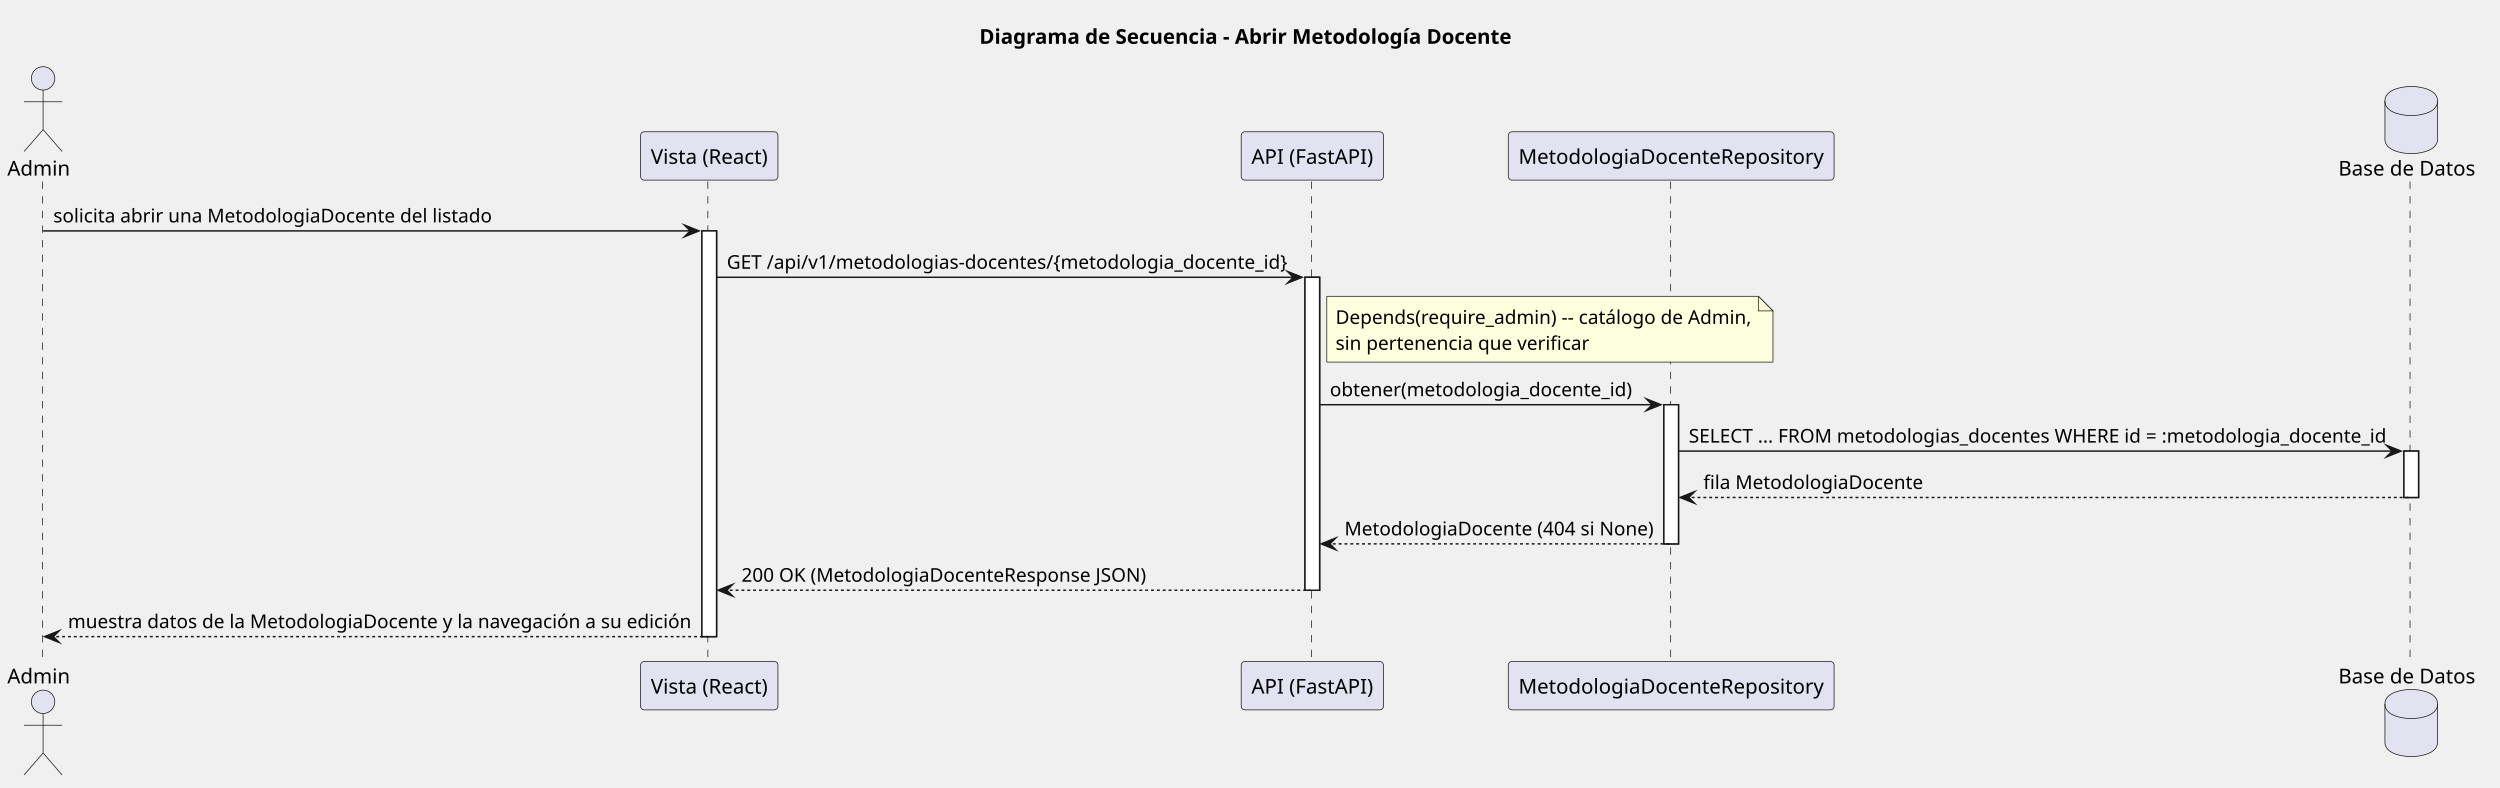
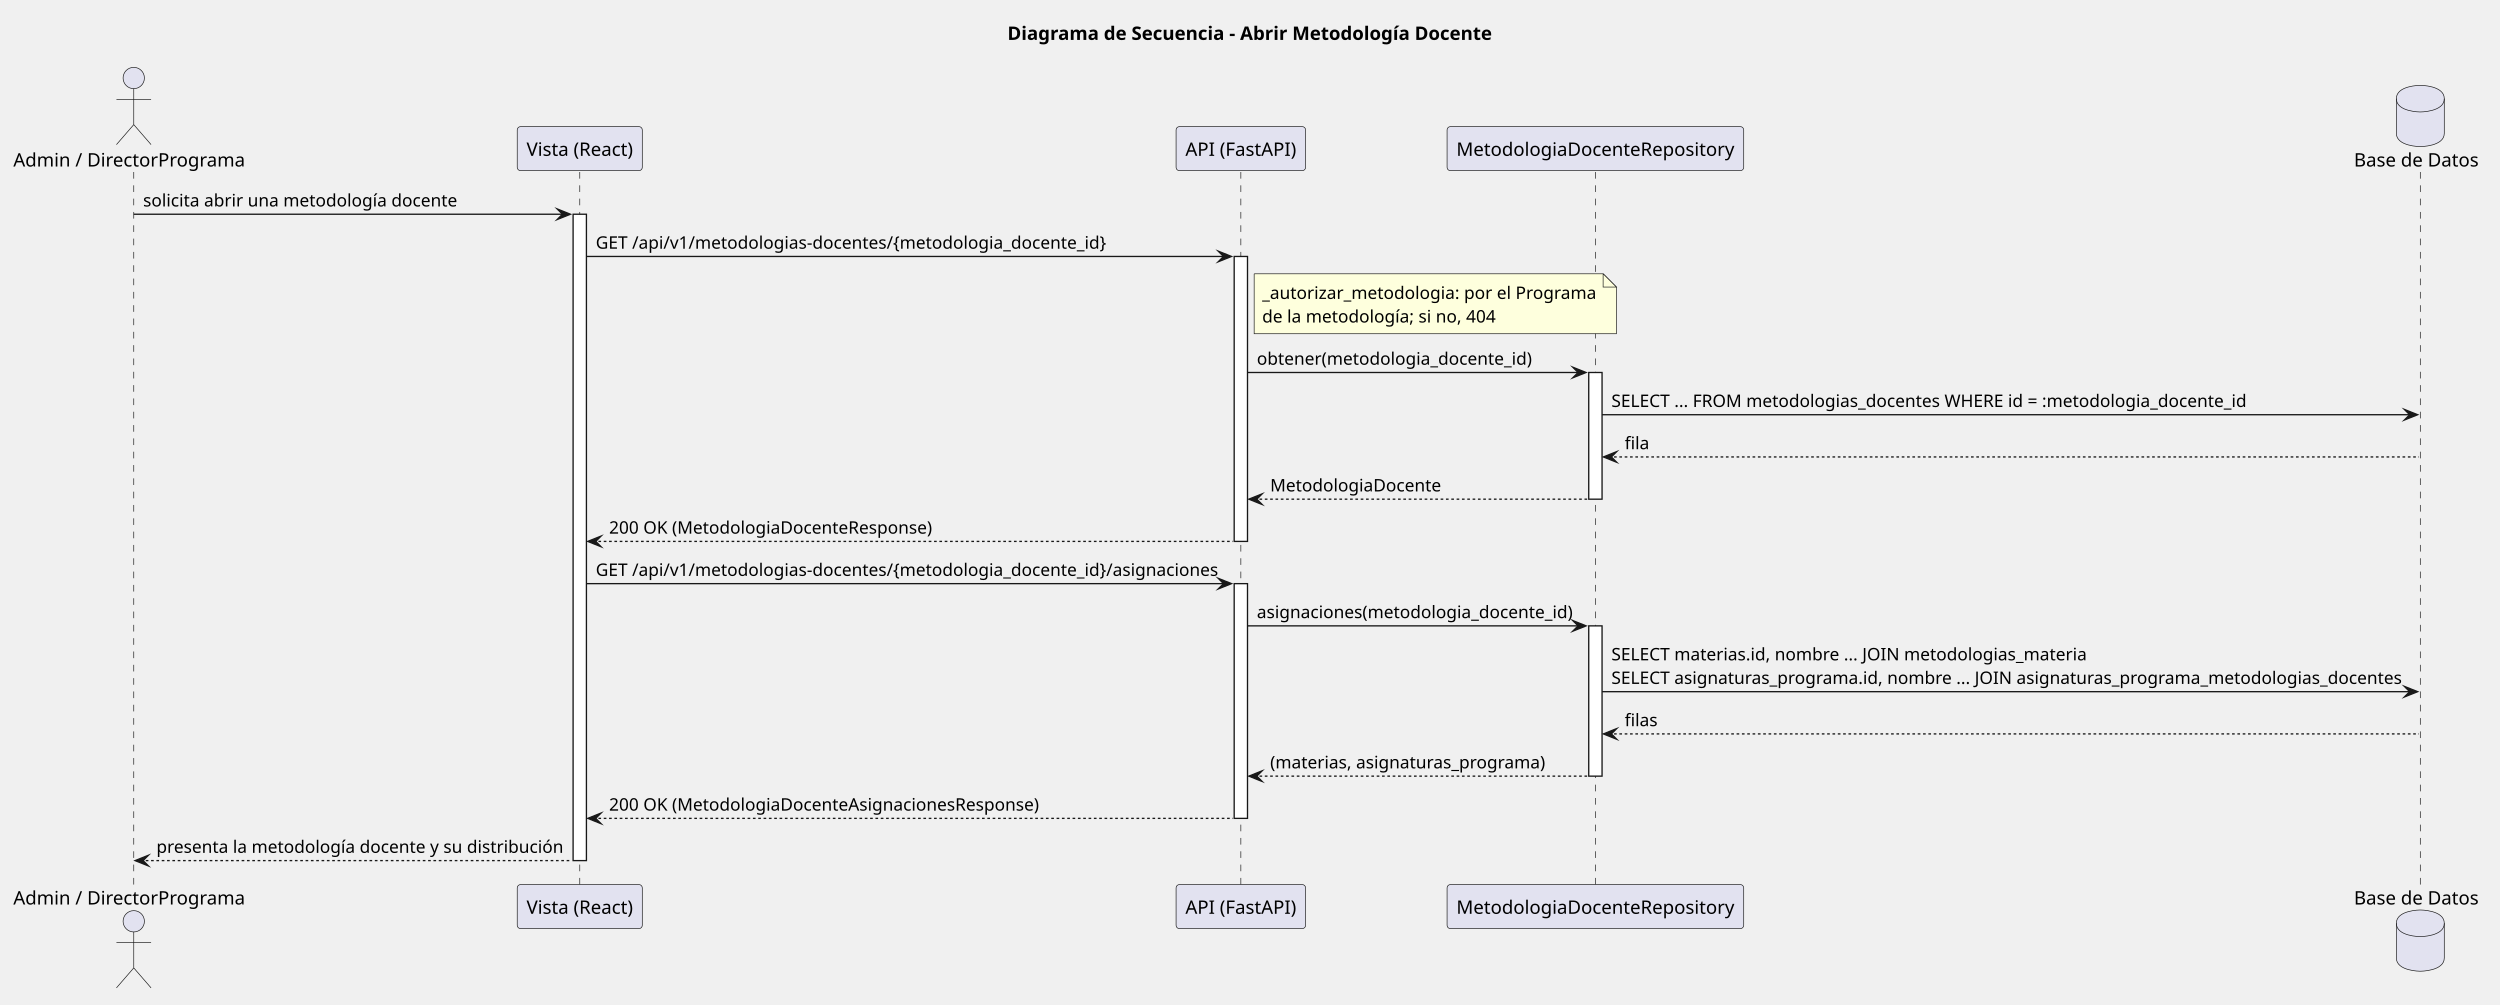
- <svg xmlns="http://www.w3.org/2000/svg" contentStyleType="text/css" data-diagram-type="SEQUENCE" height="538px" preserveAspectRatio="none" style="width:1709px;height:538px;background:#FFFFFF;" version="1.1" viewBox="0 0 1709 538" width="1709px" zoomAndPan="magnify">
+ <svg xmlns="http://www.w3.org/2000/svg" version="1.1" data-diagram-type="SEQUENCE" style="width:1877px;height:754px;background:#FFFFFF;" width="1877px" height="754px" viewBox="0 0 1877 754" zoomAndPan="magnify" preserveAspectRatio="none" contentStyleType="text/css">
  <defs />
-   <g>
+   <g font-family="sans-serif" lengthAdjust="spacing">
    <g class="title" data-source-line="1">
-       <text fill="#000000" font-family="sans-serif" font-size="14" font-weight="700" lengthAdjust="spacing" textLength="363.201" x="669.476" y="29.966">Diagrama de Secuencia - Abrir Metodología Docente</text>
+       <text x="756.396" y="29.966" fill="#000" font-size="14" textLength="363.201" font-weight="700">Diagrama de Secuencia - Abrir Metodología Docente</text>
    </g>
    <g>
-       <rect fill="#FFFFFF" height="277.354" style="stroke:#181818;stroke-width:1;" width="10" x="479.842" y="157.842" />
+       <rect x="96.923" y="129.136" width="8" height="535.002" fill="#000" fill-opacity="0" />
+       <line x1="100.423" y1="129.136" x2="100.423" y2="664.138" style="stroke:#181818;stroke-width:0.5;stroke-dasharray:5,5;" />
    </g>
    <g>
-       <rect fill="#FFFFFF" height="213.942" style="stroke:#181818;stroke-width:1;" width="10" x="892.095" y="189.548" />
+       <rect x="431.787" y="129.136" width="8" height="535.002" fill="#000" fill-opacity="0" />
+       <line x1="435.287" y1="129.136" x2="435.287" y2="664.138" style="stroke:#181818;stroke-width:0.5;stroke-dasharray:5,5;" />
    </g>
    <g>
-       <rect fill="#FFFFFF" height="95.118" style="stroke:#181818;stroke-width:1;" width="10" x="1137.424" y="276.666" />
+       <rect x="430.287" y="160.842" width="10" height="485.296" fill="#FFF" style="stroke:#181818;stroke-width:1;" />
    </g>
    <g>
-       <rect fill="#FFFFFF" height="31.706" style="stroke:#181818;stroke-width:1;" width="10" x="1643.329" y="308.372" />
-     </g>
-     <g class="participant-lifeline" data-entity-uid="part1" data-qualified-name="Admin" data-source-line="3" id="part1-lifeline">
-       <g>
-         <rect fill="#000000" fill-opacity="0" height="329.06" width="8" x="25.455" y="124.136" />
-         <line style="stroke:#181818;stroke-width:0.5;stroke-dasharray:5,5;" x1="29" x2="29" y1="124.136" y2="453.196" />
-       </g>
-     </g>
-     <g class="participant-lifeline" data-entity-uid="part2" data-qualified-name="Vista" data-source-line="4" id="part2-lifeline">
-       <g>
-         <rect fill="#000000" fill-opacity="0" height="329.06" width="8" x="480.842" y="124.136" />
-         <line style="stroke:#181818;stroke-width:0.5;stroke-dasharray:5,5;" x1="483.893" x2="483.893" y1="124.136" y2="453.196" />
-       </g>
-     </g>
-     <g class="participant-lifeline" data-entity-uid="part3" data-qualified-name="API" data-source-line="5" id="part3-lifeline">
-       <g>
-         <rect fill="#000000" fill-opacity="0" height="329.06" width="8" x="893.095" y="124.136" />
-         <line style="stroke:#181818;stroke-width:0.5;stroke-dasharray:5,5;" x1="896.474" x2="896.474" y1="124.136" y2="453.196" />
-       </g>
-     </g>
-     <g class="participant-lifeline" data-entity-uid="part4" data-qualified-name="MetodologiaRepo" data-source-line="6" id="part4-lifeline">
-       <g>
-         <rect fill="#000000" fill-opacity="0" height="329.06" width="8" x="1138.424" y="124.136" />
-         <line style="stroke:#181818;stroke-width:0.5;stroke-dasharray:5,5;" x1="1142.068" x2="1142.068" y1="124.136" y2="453.196" />
-       </g>
-     </g>
-     <g class="participant-lifeline" data-entity-uid="part5" data-qualified-name="DB" data-source-line="7" id="part5-lifeline">
-       <g>
-         <rect fill="#000000" fill-opacity="0" height="329.06" width="8" x="1644.329" y="124.136" />
-         <line style="stroke:#181818;stroke-width:0.5;stroke-dasharray:5,5;" x1="1647.506" x2="1647.506" y1="124.136" y2="453.196" />
-       </g>
-     </g>
-     <g class="participant participant-head" data-entity-uid="part1" data-qualified-name="Admin" data-source-line="3" id="part1-head">
-       <text fill="#000000" font-family="sans-serif" font-size="14" lengthAdjust="spacing" textLength="42.91" x="5" y="120.034">Admin</text>
-       <ellipse cx="29.455" cy="53.568" fill="#E2E2F0" rx="8" ry="8" style="stroke:#181818;stroke-width:0.5;" />
-       <path d="M29.455,61.568 L29.455,88.568 M16.455,69.568 L42.455,69.568 M29.455,88.568 L16.455,103.568 M29.455,88.568 L42.455,103.568" fill="none" style="stroke:#181818;stroke-width:0.5;" />
-     </g>
-     <g class="participant participant-tail" data-entity-uid="part1" data-qualified-name="Admin" data-source-line="3" id="part1-tail">
-       <text fill="#000000" font-family="sans-serif" font-size="14" lengthAdjust="spacing" textLength="42.91" x="5" y="467.162">Admin</text>
-       <ellipse cx="29.455" cy="479.764" fill="#E2E2F0" rx="8" ry="8" style="stroke:#181818;stroke-width:0.5;" />
-       <path d="M29.455,487.764 L29.455,514.764 M16.455,495.764 L42.455,495.764 M29.455,514.764 L16.455,529.764 M29.455,514.764 L42.455,529.764" fill="none" style="stroke:#181818;stroke-width:0.5;" />
-     </g>
-     <g class="participant participant-head" data-entity-uid="part2" data-qualified-name="Vista" data-source-line="4" id="part2-head">
-       <rect fill="#E2E2F0" height="33.068" rx="2.5" ry="2.5" style="stroke:#181818;stroke-width:0.5;" width="93.898" x="437.893" y="90.068" />
-       <text fill="#000000" font-family="sans-serif" font-size="14" lengthAdjust="spacing" textLength="79.898" x="444.893" y="112.034">Vista (React)</text>
-     </g>
-     <g class="participant participant-tail" data-entity-uid="part2" data-qualified-name="Vista" data-source-line="4" id="part2-tail">
-       <rect fill="#E2E2F0" height="33.068" rx="2.5" ry="2.5" style="stroke:#181818;stroke-width:0.5;" width="93.898" x="437.893" y="452.196" />
-       <text fill="#000000" font-family="sans-serif" font-size="14" lengthAdjust="spacing" textLength="79.898" x="444.893" y="474.162">Vista (React)</text>
-     </g>
-     <g class="participant participant-head" data-entity-uid="part3" data-qualified-name="API" data-source-line="5" id="part3-head">
-       <rect fill="#E2E2F0" height="33.068" rx="2.5" ry="2.5" style="stroke:#181818;stroke-width:0.5;" width="97.244" x="848.474" y="90.068" />
-       <text fill="#000000" font-family="sans-serif" font-size="14" lengthAdjust="spacing" textLength="83.244" x="855.474" y="112.034">API (FastAPI)</text>
-     </g>
-     <g class="participant participant-tail" data-entity-uid="part3" data-qualified-name="API" data-source-line="5" id="part3-tail">
-       <rect fill="#E2E2F0" height="33.068" rx="2.5" ry="2.5" style="stroke:#181818;stroke-width:0.5;" width="97.244" x="848.474" y="452.196" />
-       <text fill="#000000" font-family="sans-serif" font-size="14" lengthAdjust="spacing" textLength="83.244" x="855.474" y="474.162">API (FastAPI)</text>
-     </g>
-     <g class="participant participant-head" data-entity-uid="part4" data-qualified-name="MetodologiaRepo" data-source-line="6" id="part4-head">
-       <rect fill="#E2E2F0" height="33.068" rx="2.5" ry="2.5" style="stroke:#181818;stroke-width:0.5;" width="222.711" x="1031.068" y="90.068" />
-       <text fill="#000000" font-family="sans-serif" font-size="14" lengthAdjust="spacing" textLength="208.711" x="1038.068" y="112.034">MetodologiaDocenteRepository</text>
-     </g>
-     <g class="participant participant-tail" data-entity-uid="part4" data-qualified-name="MetodologiaRepo" data-source-line="6" id="part4-tail">
-       <rect fill="#E2E2F0" height="33.068" rx="2.5" ry="2.5" style="stroke:#181818;stroke-width:0.5;" width="222.711" x="1031.068" y="452.196" />
-       <text fill="#000000" font-family="sans-serif" font-size="14" lengthAdjust="spacing" textLength="208.711" x="1038.068" y="474.162">MetodologiaDocenteRepository</text>
-     </g>
-     <g class="participant participant-head" data-entity-uid="part5" data-qualified-name="DB" data-source-line="7" id="part5-head">
-       <text fill="#000000" font-family="sans-serif" font-size="14" lengthAdjust="spacing" textLength="93.646" x="1598.506" y="120.034">Base de Datos</text>
-       <path d="M1630.329,69.068 C1630.329,59.068 1648.329,59.068 1648.329,59.068 C1648.329,59.068 1666.329,59.068 1666.329,69.068 L1666.329,95.068 C1666.329,105.068 1648.329,105.068 1648.329,105.068 C1648.329,105.068 1630.329,105.068 1630.329,95.068 L1630.329,69.068" fill="#E2E2F0" style="stroke:#181818;stroke-width:0.5;" />
-       <path d="M1630.329,69.068 C1630.329,79.068 1648.329,79.068 1648.329,79.068 C1648.329,79.068 1666.329,79.068 1666.329,69.068" fill="none" style="stroke:#181818;stroke-width:0.5;" />
-     </g>
-     <g class="participant participant-tail" data-entity-uid="part5" data-qualified-name="DB" data-source-line="7" id="part5-tail">
-       <text fill="#000000" font-family="sans-serif" font-size="14" lengthAdjust="spacing" textLength="93.646" x="1598.506" y="467.162">Base de Datos</text>
-       <path d="M1630.329,481.264 C1630.329,471.264 1648.329,471.264 1648.329,471.264 C1648.329,471.264 1666.329,471.264 1666.329,481.264 L1666.329,507.264 C1666.329,517.264 1648.329,517.264 1648.329,517.264 C1648.329,517.264 1630.329,517.264 1630.329,507.264 L1630.329,481.264" fill="#E2E2F0" style="stroke:#181818;stroke-width:0.5;" />
-       <path d="M1630.329,481.264 C1630.329,491.264 1648.329,491.264 1648.329,491.264 C1648.329,491.264 1666.329,491.264 1666.329,481.264" fill="none" style="stroke:#181818;stroke-width:0.5;" />
+       <rect x="928.124" y="129.136" width="8" height="535.002" fill="#000" fill-opacity="0" />
+       <line x1="931.624" y1="129.136" x2="931.624" y2="664.138" style="stroke:#181818;stroke-width:0.5;stroke-dasharray:5,5;" />
    </g>
    <g>
-       <rect fill="#FFFFFF" height="277.354" style="stroke:#181818;stroke-width:1;" width="10" x="479.842" y="157.842" />
+       <rect x="926.624" y="192.548" width="10" height="213.942" fill="#FFF" style="stroke:#181818;stroke-width:1;" />
    </g>
    <g>
-       <rect fill="#FFFFFF" height="213.942" style="stroke:#181818;stroke-width:1;" width="10" x="892.095" y="189.548" />
+       <rect x="926.624" y="438.196" width="10" height="176.236" fill="#FFF" style="stroke:#181818;stroke-width:1;" />
    </g>
    <g>
-       <rect fill="#FFFFFF" height="95.118" style="stroke:#181818;stroke-width:1;" width="10" x="1137.424" y="276.666" />
+       <rect x="1194.322" y="129.136" width="8" height="535.002" fill="#000" fill-opacity="0" />
+       <line x1="1197.822" y1="129.136" x2="1197.822" y2="664.138" style="stroke:#181818;stroke-width:0.5;stroke-dasharray:5,5;" />
    </g>
    <g>
-       <rect fill="#FFFFFF" height="31.706" style="stroke:#181818;stroke-width:1;" width="10" x="1643.329" y="308.372" />
+       <rect x="1192.822" y="279.666" width="10" height="95.118" fill="#FFF" style="stroke:#181818;stroke-width:1;" />
    </g>
-     <g class="message" data-entity-1="part1" data-entity-2="part2" data-source-line="9" id="msg1">
-       <polygon fill="#181818" points="467.842,153.842,477.842,157.842,467.842,161.842,471.842,157.842" style="stroke:#181818;stroke-width:1;stroke-linejoin:miter;stroke-miterlimit:10;" />
-       <line style="stroke:#181818;stroke-width:1;" x1="29.455" x2="473.842" y1="157.842" y2="157.842" />
-       <text fill="#000000" font-family="sans-serif" font-size="13" lengthAdjust="spacing" textLength="299.871" x="36.455" y="152.033">solicita abrir una MetodologiaDocente del listado</text>
+     <g>
+       <rect x="1192.822" y="469.902" width="10" height="112.824" fill="#FFF" style="stroke:#181818;stroke-width:1;" />
    </g>
-     <g class="message" data-entity-1="part2" data-entity-2="part3" data-source-line="11" id="msg2">
-       <polygon fill="#181818" points="880.095,185.548,890.095,189.548,880.095,193.548,884.095,189.548" style="stroke:#181818;stroke-width:1;stroke-linejoin:miter;stroke-miterlimit:10;" />
-       <line style="stroke:#181818;stroke-width:1;" x1="489.842" x2="886.095" y1="189.548" y2="189.548" />
-       <text fill="#000000" font-family="sans-serif" font-size="13" lengthAdjust="spacing" textLength="383.253" x="496.842" y="183.739">GET /api/v1/metodologias-docentes/{metodologia_docente_id}</text>
+     <g>
+       <rect x="1813.671" y="129.136" width="8" height="535.002" fill="#000" fill-opacity="0" />
+       <line x1="1817.171" y1="129.136" x2="1817.171" y2="664.138" style="stroke:#181818;stroke-width:0.5;stroke-dasharray:5,5;" />
    </g>
-     <path d="M907,202.548 L907,247.548 L1212,247.548 L1212,212.548 L1202,202.548 L907,202.548" fill="#FEFFDD" style="stroke:#181818;stroke-width:0.5;" />
-     <path d="M1202,202.548 L1202,212.548 L1212,212.548 L1202,202.548" fill="#FEFFDD" style="stroke:#181818;stroke-width:0.5;" />
-     <text fill="#000000" font-family="sans-serif" font-size="13" lengthAdjust="spacing" textLength="284.739" x="913" y="221.445">Depends(require_admin) -- catálogo de Admin,</text>
-     <text fill="#000000" font-family="sans-serif" font-size="13" lengthAdjust="spacing" textLength="173.511" x="913" y="239.151">sin pertenencia que verificar</text>
-     <g class="message" data-entity-1="part3" data-entity-2="part4" data-source-line="14" id="msg3">
-       <polygon fill="#181818" points="1125.424,272.666,1135.424,276.666,1125.424,280.666,1129.424,276.666" style="stroke:#181818;stroke-width:1;stroke-linejoin:miter;stroke-miterlimit:10;" />
-       <line style="stroke:#181818;stroke-width:1;" x1="902.095" x2="1131.424" y1="276.666" y2="276.666" />
-       <text fill="#000000" font-family="sans-serif" font-size="13" lengthAdjust="spacing" textLength="206.57" x="909.095" y="270.857">obtener(metodologia_docente_id)</text>
-     </g>
-     <g class="message" data-entity-1="part4" data-entity-2="part5" data-source-line="16" id="msg4">
-       <polygon fill="#181818" points="1631.329,304.372,1641.329,308.372,1631.329,312.372,1635.329,308.372" style="stroke:#181818;stroke-width:1;stroke-linejoin:miter;stroke-miterlimit:10;" />
-       <line style="stroke:#181818;stroke-width:1;" x1="1147.424" x2="1637.329" y1="308.372" y2="308.372" />
-       <text fill="#000000" font-family="sans-serif" font-size="13" lengthAdjust="spacing" textLength="476.905" x="1154.424" y="302.563">SELECT ... FROM metodologias_docentes WHERE id = :metodologia_docente_id</text>
-     </g>
-     <g class="message" data-entity-1="part5" data-entity-2="part4" data-source-line="18" id="msg5">
-       <polygon fill="#181818" points="1158.424,336.078,1148.424,340.078,1158.424,344.078,1154.424,340.078" style="stroke:#181818;stroke-width:1;stroke-linejoin:miter;stroke-miterlimit:10;" />
-       <line style="stroke:#181818;stroke-width:1;stroke-dasharray:2,2;" x1="1152.424" x2="1647.329" y1="340.078" y2="340.078" />
-       <text fill="#000000" font-family="sans-serif" font-size="13" lengthAdjust="spacing" textLength="150.241" x="1164.424" y="334.269">fila MetodologiaDocente</text>
-     </g>
-     <g class="message" data-entity-1="part4" data-entity-2="part3" data-source-line="20" id="msg6">
-       <polygon fill="#181818" points="913.095,367.784,903.095,371.784,913.095,375.784,909.095,371.784" style="stroke:#181818;stroke-width:1;stroke-linejoin:miter;stroke-miterlimit:10;" />
-       <line style="stroke:#181818;stroke-width:1;stroke-dasharray:2,2;" x1="907.095" x2="1141.424" y1="371.784" y2="371.784" />
-       <text fill="#000000" font-family="sans-serif" font-size="13" lengthAdjust="spacing" textLength="211.328" x="919.095" y="365.975">MetodologiaDocente (404 si None)</text>
-     </g>
-     <g class="message" data-entity-1="part3" data-entity-2="part2" data-source-line="22" id="msg7">
-       <polygon fill="#181818" points="500.842,399.49,490.842,403.49,500.842,407.49,496.842,403.49" style="stroke:#181818;stroke-width:1;stroke-linejoin:miter;stroke-miterlimit:10;" />
-       <line style="stroke:#181818;stroke-width:1;stroke-dasharray:2,2;" x1="494.842" x2="896.095" y1="403.49" y2="403.49" />
-       <text fill="#000000" font-family="sans-serif" font-size="13" lengthAdjust="spacing" textLength="276.653" x="506.842" y="397.681">200 OK (MetodologiaDocenteResponse JSON)</text>
-     </g>
-     <g class="message" data-entity-1="part2" data-entity-2="part1" data-source-line="24" id="msg8">
-       <polygon fill="#181818" points="40.455,431.196,30.455,435.196,40.455,439.196,36.455,435.196" style="stroke:#181818;stroke-width:1;stroke-linejoin:miter;stroke-miterlimit:10;" />
-       <line style="stroke:#181818;stroke-width:1;stroke-dasharray:2,2;" x1="34.455" x2="483.842" y1="435.196" y2="435.196" />
-       <text fill="#000000" font-family="sans-serif" font-size="13" lengthAdjust="spacing" textLength="426.387" x="46.455" y="429.387">muestra datos de la MetodologiaDocente y la navegación a su edición</text>
-     </g>
+     <text x="10" y="125.034" fill="#000" font-size="14" textLength="174.845">Admin / DirectorPrograma</text>
+     <ellipse cx="100.423" cy="58.568" rx="8" ry="8" fill="#E2E2F0" style="stroke:#181818;stroke-width:0.5;" />
+     <path d="M100.423,66.568 L100.423,93.568 M87.423,74.568 L113.423,74.568 M100.423,93.568 L87.423,108.568 M100.423,93.568 L113.423,108.568" style="stroke:#181818;stroke-width:0.5;" fill="none" />
+     <rect x="388.338" y="95.068" width="93.898" height="33.068" fill="#E2E2F0" style="stroke:#181818;stroke-width:0.5;" rx="2.5" ry="2.5" />
+     <text x="395.338" y="117.034" fill="#000" font-size="14" textLength="79.898">Vista (React)</text>
+     <rect x="883.002" y="95.068" width="97.244" height="33.068" fill="#E2E2F0" style="stroke:#181818;stroke-width:0.5;" rx="2.5" ry="2.5" />
+     <text x="890.002" y="117.034" fill="#000" font-size="14" textLength="83.244">API (FastAPI)</text>
+     <rect x="1086.467" y="95.068" width="222.711" height="33.068" fill="#E2E2F0" style="stroke:#181818;stroke-width:0.5;" rx="2.5" ry="2.5" />
+     <text x="1093.467" y="117.034" fill="#000" font-size="14" textLength="208.711">MetodologiaDocenteRepository</text>
+     <text x="1767.348" y="125.034" fill="#000" font-size="14" textLength="93.646">Base de Datos</text>
+     <path d="M1799.171,74.068 C1799.171,64.068 1817.171,64.068 1817.171,64.068 C1817.171,64.068 1835.171,64.068 1835.171,74.068 L1835.171,100.068 C1835.171,110.068 1817.171,110.068 1817.171,110.068 C1817.171,110.068 1799.171,110.068 1799.171,100.068 L1799.171,74.068" style="stroke:#181818;stroke-width:0.5;" fill="#E2E2F0" />
+     <path d="M1799.171,74.068 C1799.171,84.068 1817.171,84.068 1817.171,84.068 C1817.171,84.068 1835.171,84.068 1835.171,74.068" style="stroke:#181818;stroke-width:0.5;" fill="none" />
+     <text x="10" y="679.104" fill="#000" font-size="14" textLength="174.845">Admin / DirectorPrograma</text>
+     <ellipse cx="100.423" cy="691.706" rx="8" ry="8" fill="#E2E2F0" style="stroke:#181818;stroke-width:0.5;" />
+     <path d="M100.423,699.706 L100.423,726.706 M87.423,707.706 L113.423,707.706 M100.423,726.706 L87.423,741.706 M100.423,726.706 L113.423,741.706" style="stroke:#181818;stroke-width:0.5;" fill="none" />
+     <rect x="388.338" y="664.138" width="93.898" height="33.068" fill="#E2E2F0" style="stroke:#181818;stroke-width:0.5;" rx="2.5" ry="2.5" />
+     <text x="395.338" y="686.104" fill="#000" font-size="14" textLength="79.898">Vista (React)</text>
+     <rect x="883.002" y="664.138" width="97.244" height="33.068" fill="#E2E2F0" style="stroke:#181818;stroke-width:0.5;" rx="2.5" ry="2.5" />
+     <text x="890.002" y="686.104" fill="#000" font-size="14" textLength="83.244">API (FastAPI)</text>
+     <rect x="1086.467" y="664.138" width="222.711" height="33.068" fill="#E2E2F0" style="stroke:#181818;stroke-width:0.5;" rx="2.5" ry="2.5" />
+     <text x="1093.467" y="686.104" fill="#000" font-size="14" textLength="208.711">MetodologiaDocenteRepository</text>
+     <text x="1767.348" y="679.104" fill="#000" font-size="14" textLength="93.646">Base de Datos</text>
+     <path d="M1799.171,693.206 C1799.171,683.206 1817.171,683.206 1817.171,683.206 C1817.171,683.206 1835.171,683.206 1835.171,693.206 L1835.171,719.206 C1835.171,729.206 1817.171,729.206 1817.171,729.206 C1817.171,729.206 1799.171,729.206 1799.171,719.206 L1799.171,693.206" style="stroke:#181818;stroke-width:0.5;" fill="#E2E2F0" />
+     <path d="M1799.171,693.206 C1799.171,703.206 1817.171,703.206 1817.171,703.206 C1817.171,703.206 1835.171,703.206 1835.171,693.206" style="stroke:#181818;stroke-width:0.5;" fill="none" />
+     <polygon points="418.287,156.842,428.287,160.842,418.287,164.842,422.287,160.842" fill="#181818" style="stroke:#181818;stroke-width:1;stroke-linejoin:miter;stroke-miterlimit:10;" />
+     <line x1="100.423" y1="160.842" x2="424.287" y2="160.842" style="stroke:#181818;stroke-width:1;" />
+     <text x="107.423" y="155.033" fill="#000" font-size="13" textLength="235.898">solicita abrir una metodología docente</text>
+     <polygon points="914.624,188.548,924.624,192.548,914.624,196.548,918.624,192.548" fill="#181818" style="stroke:#181818;stroke-width:1;stroke-linejoin:miter;stroke-miterlimit:10;" />
+     <line x1="440.287" y1="192.548" x2="920.624" y2="192.548" style="stroke:#181818;stroke-width:1;" />
+     <text x="447.287" y="186.739" fill="#000" font-size="13" textLength="383.253">GET /api/v1/metodologias-docentes/{metodologia_docente_id}</text>
+     <path d="M941.624,205.548 L941.624,250.548 L1213.624,250.548 L1213.624,215.548 L1203.624,205.548 L941.624,205.548" style="stroke:#181818;stroke-width:0.5;" fill="#FEFFDD" />
+     <path d="M1203.624,205.548 L1203.624,215.548 L1213.624,215.548 L1203.624,205.548" style="stroke:#181818;stroke-width:0.5;" fill="#FEFFDD" />
+     <text x="947.624" y="224.445" fill="#000" font-size="13" textLength="251.433">_autorizar_metodologia: por el Programa</text>
+     <text x="947.624" y="242.151" fill="#000" font-size="13" textLength="175.396">de la metodología; si no, 404</text>
+     <polygon points="1180.822,275.666,1190.822,279.666,1180.822,283.666,1184.822,279.666" fill="#181818" style="stroke:#181818;stroke-width:1;stroke-linejoin:miter;stroke-miterlimit:10;" />
+     <line x1="936.624" y1="279.666" x2="1186.822" y2="279.666" style="stroke:#181818;stroke-width:1;" />
+     <text x="943.624" y="273.857" fill="#000" font-size="13" textLength="206.57">obtener(metodologia_docente_id)</text>
+     <polygon points="1805.171,307.372,1815.171,311.372,1805.171,315.372,1809.171,311.372" fill="#181818" style="stroke:#181818;stroke-width:1;stroke-linejoin:miter;stroke-miterlimit:10;" />
+     <line x1="1202.822" y1="311.372" x2="1811.171" y2="311.372" style="stroke:#181818;stroke-width:1;" />
+     <text x="1209.822" y="305.563" fill="#000" font-size="13" textLength="476.905">SELECT ... FROM metodologias_docentes WHERE id = :metodologia_docente_id</text>
+     <polygon points="1213.822,339.078,1203.822,343.078,1213.822,347.078,1209.822,343.078" fill="#181818" style="stroke:#181818;stroke-width:1;stroke-linejoin:miter;stroke-miterlimit:10;" />
+     <line x1="1207.822" y1="343.078" x2="1816.171" y2="343.078" style="stroke:#181818;stroke-width:1;stroke-dasharray:2,2;" />
+     <text x="1219.822" y="337.269" fill="#000" font-size="13" textLength="18.473">fila</text>
+     <polygon points="947.624,370.784,937.624,374.784,947.624,378.784,943.624,374.784" fill="#181818" style="stroke:#181818;stroke-width:1;stroke-linejoin:miter;stroke-miterlimit:10;" />
+     <line x1="941.624" y1="374.784" x2="1191.822" y2="374.784" style="stroke:#181818;stroke-width:1;stroke-dasharray:2,2;" />
+     <text x="953.624" y="368.975" fill="#000" font-size="13" textLength="128.388">MetodologiaDocente</text>
+     <polygon points="451.287,402.49,441.287,406.49,451.287,410.49,447.287,406.49" fill="#181818" style="stroke:#181818;stroke-width:1;stroke-linejoin:miter;stroke-miterlimit:10;" />
+     <line x1="445.287" y1="406.49" x2="925.624" y2="406.49" style="stroke:#181818;stroke-width:1;stroke-dasharray:2,2;" />
+     <text x="457.287" y="400.681" fill="#000" font-size="13" textLength="242.554">200 OK (MetodologiaDocenteResponse)</text>
+     <polygon points="914.624,434.196,924.624,438.196,914.624,442.196,918.624,438.196" fill="#181818" style="stroke:#181818;stroke-width:1;stroke-linejoin:miter;stroke-miterlimit:10;" />
+     <line x1="440.287" y1="438.196" x2="920.624" y2="438.196" style="stroke:#181818;stroke-width:1;" />
+     <text x="447.287" y="432.387" fill="#000" font-size="13" textLength="467.337">GET /api/v1/metodologias-docentes/{metodologia_docente_id}/asignaciones</text>
+     <polygon points="1180.822,465.902,1190.822,469.902,1180.822,473.902,1184.822,469.902" fill="#181818" style="stroke:#181818;stroke-width:1;stroke-linejoin:miter;stroke-miterlimit:10;" />
+     <line x1="936.624" y1="469.902" x2="1186.822" y2="469.902" style="stroke:#181818;stroke-width:1;" />
+     <text x="943.624" y="464.093" fill="#000" font-size="13" textLength="237.198">asignaciones(metodologia_docente_id)</text>
+     <polygon points="1805.171,515.314,1815.171,519.314,1805.171,523.314,1809.171,519.314" fill="#181818" style="stroke:#181818;stroke-width:1;stroke-linejoin:miter;stroke-miterlimit:10;" />
+     <line x1="1202.822" y1="519.314" x2="1811.171" y2="519.314" style="stroke:#181818;stroke-width:1;" />
+     <text x="1209.822" y="495.799" fill="#000" font-size="13" textLength="357.227">SELECT materias.id, nombre ... JOIN metodologias_materia</text>
+     <text x="1209.822" y="513.505" fill="#000" font-size="13" textLength="595.348">SELECT asignaturas_programa.id, nombre ... JOIN asignaturas_programa_metodologias_docentes</text>
+     <polygon points="1213.822,547.02,1203.822,551.02,1213.822,555.02,1209.822,551.02" fill="#181818" style="stroke:#181818;stroke-width:1;stroke-linejoin:miter;stroke-miterlimit:10;" />
+     <line x1="1207.822" y1="551.02" x2="1816.171" y2="551.02" style="stroke:#181818;stroke-width:1;stroke-dasharray:2,2;" />
+     <text x="1219.822" y="545.211" fill="#000" font-size="13" textLength="24.7">filas</text>
+     <polygon points="947.624,578.726,937.624,582.726,947.624,586.726,943.624,582.726" fill="#181818" style="stroke:#181818;stroke-width:1;stroke-linejoin:miter;stroke-miterlimit:10;" />
+     <line x1="941.624" y1="582.726" x2="1191.822" y2="582.726" style="stroke:#181818;stroke-width:1;stroke-dasharray:2,2;" />
+     <text x="953.624" y="576.917" fill="#000" font-size="13" textLength="207.298">(materias, asignaturas_programa)</text>
+     <polygon points="451.287,610.432,441.287,614.432,451.287,618.432,447.287,614.432" fill="#181818" style="stroke:#181818;stroke-width:1;stroke-linejoin:miter;stroke-miterlimit:10;" />
+     <line x1="445.287" y1="614.432" x2="925.624" y2="614.432" style="stroke:#181818;stroke-width:1;stroke-dasharray:2,2;" />
+     <text x="457.287" y="608.623" fill="#000" font-size="13" textLength="322.816">200 OK (MetodologiaDocenteAsignacionesResponse)</text>
+     <polygon points="111.423,642.138,101.423,646.138,111.423,650.138,107.423,646.138" fill="#181818" style="stroke:#181818;stroke-width:1;stroke-linejoin:miter;stroke-miterlimit:10;" />
+     <line x1="105.423" y1="646.138" x2="429.287" y2="646.138" style="stroke:#181818;stroke-width:1;stroke-dasharray:2,2;" />
+     <text x="117.423" y="640.329" fill="#000" font-size="13" textLength="305.864">presenta la metodología docente y su distribución</text>
  </g>
</svg>
